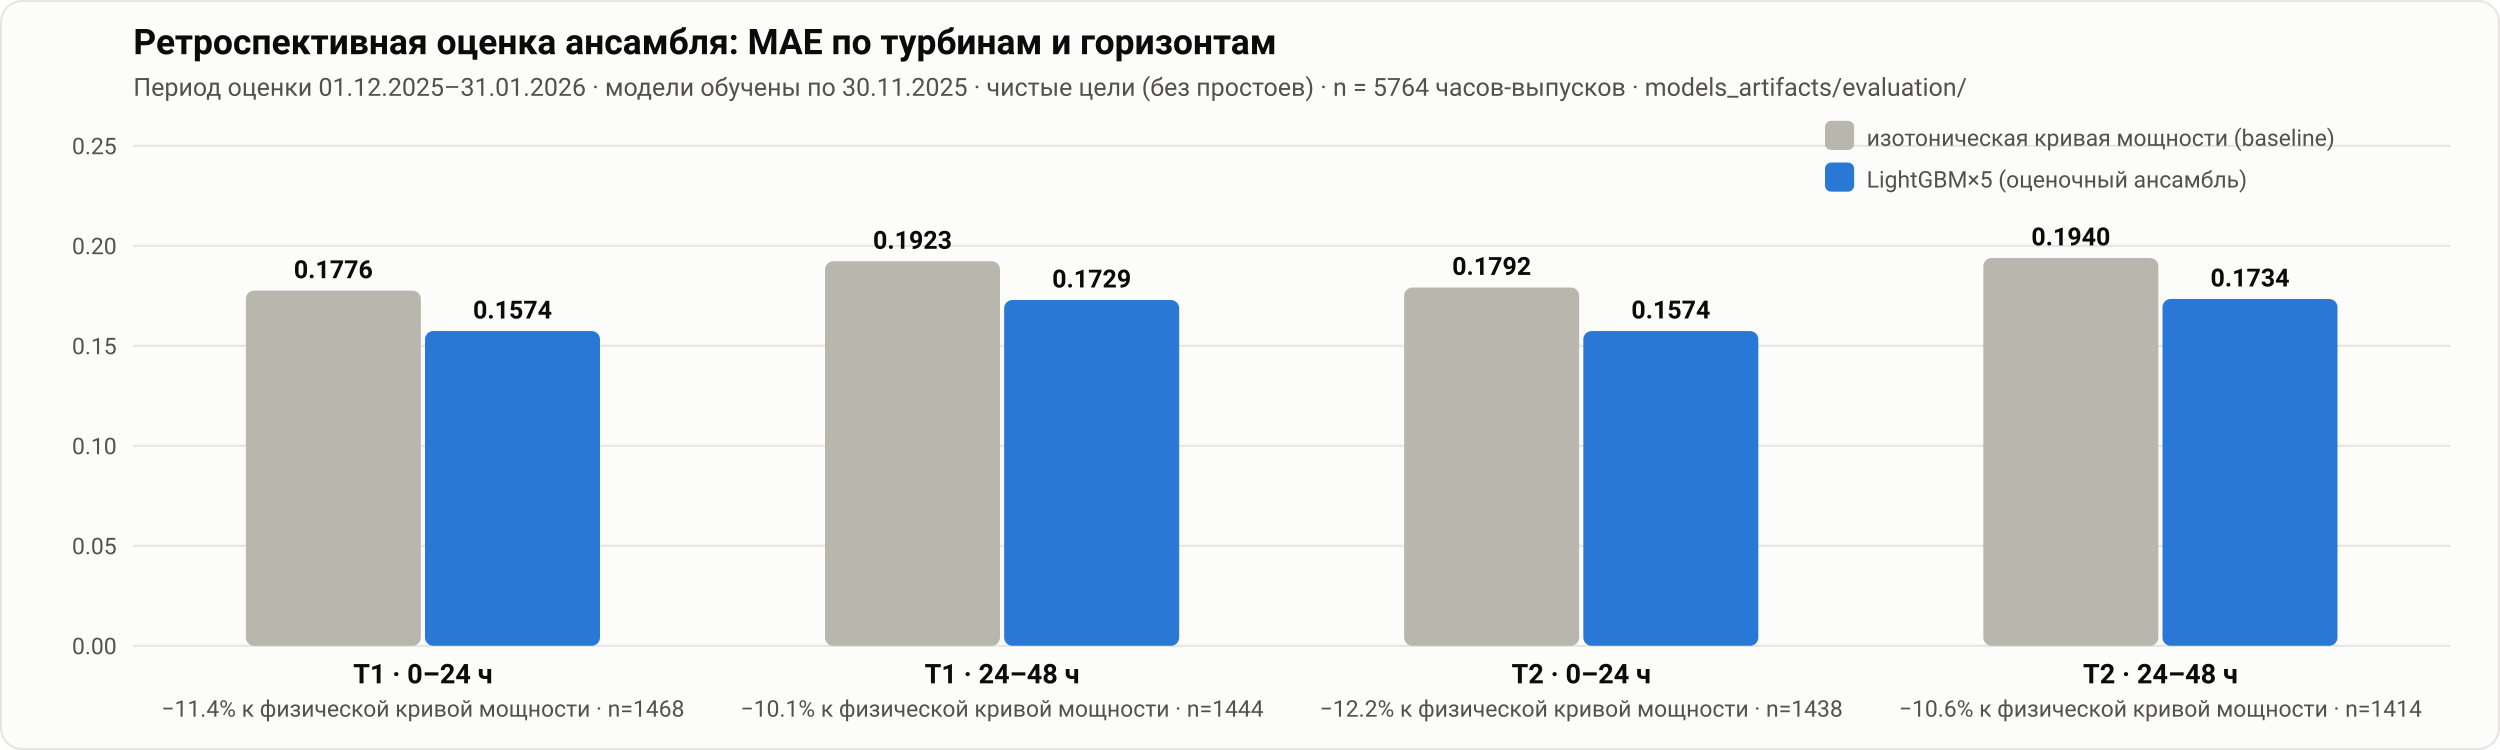
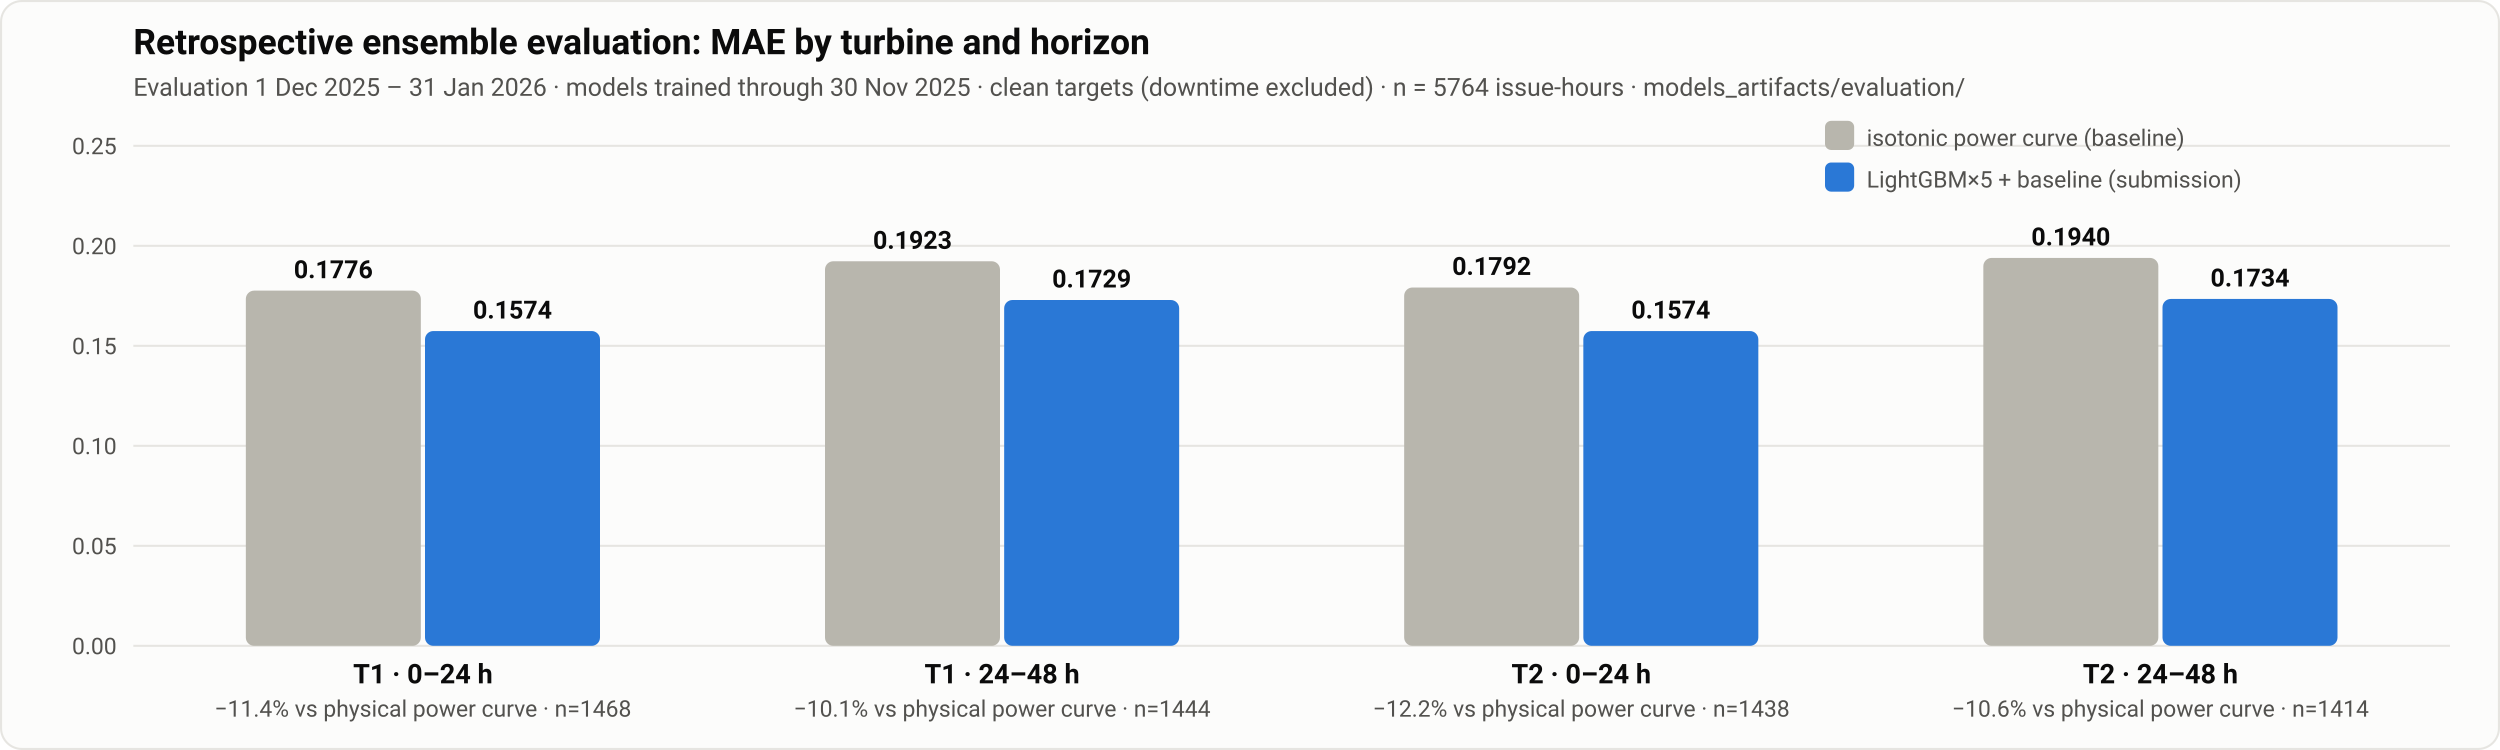
<svg xmlns="http://www.w3.org/2000/svg" width="1200" height="360" viewBox="0 0 1200 360" font-family="-apple-system,BlinkMacSystemFont,Segoe UI,Roboto,Helvetica,Arial,sans-serif">
  <rect x="0.5" y="0.5" width="1199" height="359" rx="10" fill="#fcfcfb" stroke="#e6e5e1" />
-   <text x="64" y="26" font-size="17" fill="#0b0b0b" text-anchor="start" font-weight="600">Ретроспективная оценка ансамбля: MAE по турбинам и горизонтам</text>
-   <text x="64" y="46" font-size="12" fill="#52514e" text-anchor="start" font-weight="normal">Период оценки 01.12.2025–31.01.2026 · модели обучены по 30.11.2025 · чистые цели (без простоев) · n = 5764 часов-выпусков · models_artifacts/evaluation/</text>
+   <text x="64" y="26" font-size="17" fill="#0b0b0b" text-anchor="start" font-weight="600">Retrospective ensemble evaluation: MAE by turbine and horizon</text>
+   <text x="64" y="46" font-size="12" fill="#52514e" text-anchor="start" font-weight="normal">Evaluation 1 Dec 2025 – 31 Jan 2026 · models trained through 30 Nov 2025 · clean targets (downtime excluded) · n = 5764 issue-hours · models_artifacts/evaluation/</text>
  <line x1="64" y1="310.0" x2="1176" y2="310.0" stroke="#e6e5e1" />
  <text x="56" y="314.0" font-size="11" fill="#52514e" text-anchor="end" font-weight="normal">0.00</text>
  <line x1="64" y1="262.0" x2="1176" y2="262.0" stroke="#e6e5e1" />
  <text x="56" y="266.0" font-size="11" fill="#52514e" text-anchor="end" font-weight="normal">0.05</text>
  <line x1="64" y1="214.0" x2="1176" y2="214.0" stroke="#e6e5e1" />
  <text x="56" y="218.0" font-size="11" fill="#52514e" text-anchor="end" font-weight="normal">0.10</text>
  <line x1="64" y1="166.0" x2="1176" y2="166.0" stroke="#e6e5e1" />
  <text x="56" y="170.0" font-size="11" fill="#52514e" text-anchor="end" font-weight="normal">0.15</text>
  <line x1="64" y1="118.0" x2="1176" y2="118.0" stroke="#e6e5e1" />
  <text x="56" y="122.0" font-size="11" fill="#52514e" text-anchor="end" font-weight="normal">0.20</text>
  <line x1="64" y1="70.0" x2="1176" y2="70.0" stroke="#e6e5e1" />
  <text x="56" y="74.0" font-size="11" fill="#52514e" text-anchor="end" font-weight="normal">0.25</text>
  <rect x="118.0" y="139.5" width="84" height="170.5" rx="4" fill="#b8b6ad" />
  <text x="160.0" y="133.527" font-size="12" fill="#0b0b0b" text-anchor="middle" font-weight="600">0.1776</text>
  <rect x="204.0" y="158.9" width="84" height="151.1" rx="4" fill="#2a78d6" />
  <text x="246.0" y="152.904" font-size="12" fill="#0b0b0b" text-anchor="middle" font-weight="600">0.1574</text>
-   <text x="203.0" y="328" font-size="13" fill="#0b0b0b" text-anchor="middle" font-weight="600">Т1 · 0–24 ч</text>
-   <text x="203.0" y="344" font-size="11" fill="#52514e" text-anchor="middle" font-weight="normal">−11.4% к физической кривой мощности · n=1468</text>
+   <text x="203.0" y="328" font-size="13" fill="#0b0b0b" text-anchor="middle" font-weight="600">T1 · 0–24 h</text>
+   <text x="203.0" y="344" font-size="11" fill="#52514e" text-anchor="middle" font-weight="normal">−11.4% vs physical power curve · n=1468</text>
  <rect x="396.0" y="125.4" width="84" height="184.6" rx="4" fill="#b8b6ad" />
  <text x="438.0" y="119.428" font-size="12" fill="#0b0b0b" text-anchor="middle" font-weight="600">0.1923</text>
  <rect x="482.0" y="144.0" width="84" height="166.0" rx="4" fill="#2a78d6" />
  <text x="524.0" y="137.988" font-size="12" fill="#0b0b0b" text-anchor="middle" font-weight="600">0.1729</text>
-   <text x="481.0" y="328" font-size="13" fill="#0b0b0b" text-anchor="middle" font-weight="600">Т1 · 24–48 ч</text>
-   <text x="481.0" y="344" font-size="11" fill="#52514e" text-anchor="middle" font-weight="normal">−10.1% к физической кривой мощности · n=1444</text>
+   <text x="481.0" y="328" font-size="13" fill="#0b0b0b" text-anchor="middle" font-weight="600">T1 · 24–48 h</text>
+   <text x="481.0" y="344" font-size="11" fill="#52514e" text-anchor="middle" font-weight="normal">−10.1% vs physical power curve · n=1444</text>
  <rect x="674.0" y="138.0" width="84" height="172.0" rx="4" fill="#b8b6ad" />
  <text x="716.0" y="131.954" font-size="12" fill="#0b0b0b" text-anchor="middle" font-weight="600">0.1792</text>
  <rect x="760.0" y="158.9" width="84" height="151.1" rx="4" fill="#2a78d6" />
  <text x="802.0" y="152.862" font-size="12" fill="#0b0b0b" text-anchor="middle" font-weight="600">0.1574</text>
-   <text x="759.0" y="328" font-size="13" fill="#0b0b0b" text-anchor="middle" font-weight="600">Т2 · 0–24 ч</text>
-   <text x="759.0" y="344" font-size="11" fill="#52514e" text-anchor="middle" font-weight="normal">−12.2% к физической кривой мощности · n=1438</text>
+   <text x="759.0" y="328" font-size="13" fill="#0b0b0b" text-anchor="middle" font-weight="600">T2 · 0–24 h</text>
+   <text x="759.0" y="344" font-size="11" fill="#52514e" text-anchor="middle" font-weight="normal">−12.2% vs physical power curve · n=1438</text>
  <rect x="952.0" y="123.8" width="84" height="186.2" rx="4" fill="#b8b6ad" />
  <text x="994.0" y="117.783" font-size="12" fill="#0b0b0b" text-anchor="middle" font-weight="600">0.1940</text>
  <rect x="1038.0" y="143.5" width="84" height="166.5" rx="4" fill="#2a78d6" />
  <text x="1080.0" y="137.508" font-size="12" fill="#0b0b0b" text-anchor="middle" font-weight="600">0.1734</text>
-   <text x="1037.0" y="328" font-size="13" fill="#0b0b0b" text-anchor="middle" font-weight="600">Т2 · 24–48 ч</text>
-   <text x="1037.0" y="344" font-size="11" fill="#52514e" text-anchor="middle" font-weight="normal">−10.6% к физической кривой мощности · n=1414</text>
+   <text x="1037.0" y="328" font-size="13" fill="#0b0b0b" text-anchor="middle" font-weight="600">T2 · 24–48 h</text>
+   <text x="1037.0" y="344" font-size="11" fill="#52514e" text-anchor="middle" font-weight="normal">−10.6% vs physical power curve · n=1414</text>
  <rect x="876" y="58" width="14" height="14" rx="3" fill="#b8b6ad" />
-   <text x="896" y="70" font-size="11" fill="#52514e" text-anchor="start" font-weight="normal">изотоническая кривая мощности (baseline)</text>
+   <text x="896" y="70" font-size="11" fill="#52514e" text-anchor="start" font-weight="normal">isotonic power curve (baseline)</text>
  <rect x="876" y="78" width="14" height="14" rx="3" fill="#2a78d6" />
-   <text x="896" y="90" font-size="11" fill="#52514e" text-anchor="start" font-weight="normal">LightGBM×5 (оценочный ансамбль)</text>
+   <text x="896" y="90" font-size="11" fill="#52514e" text-anchor="start" font-weight="normal">LightGBM×5 + baseline (submission)</text>
</svg>
